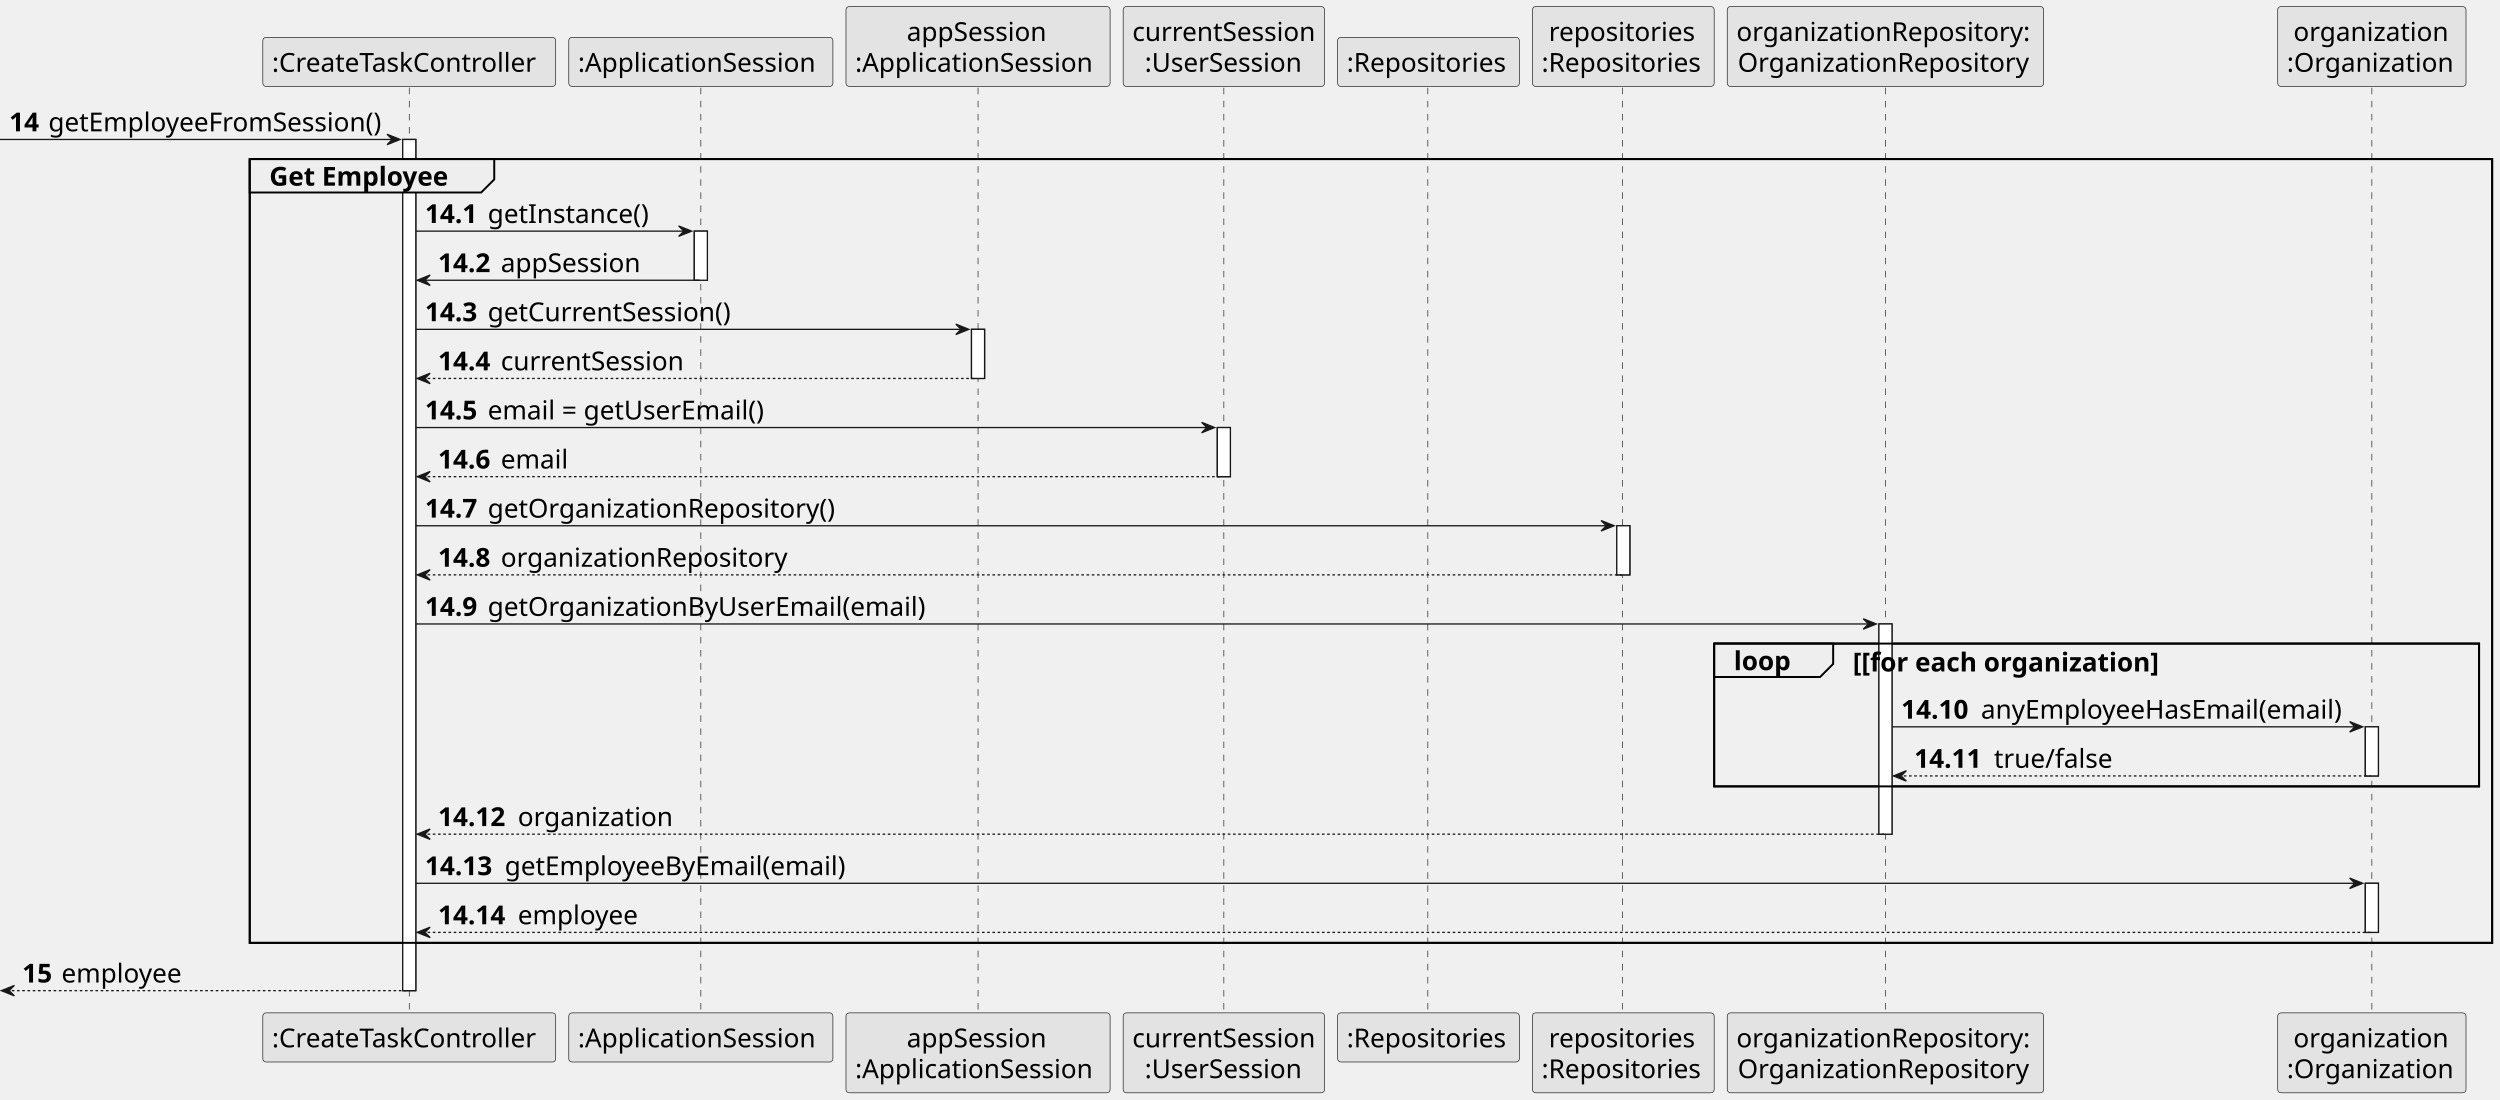
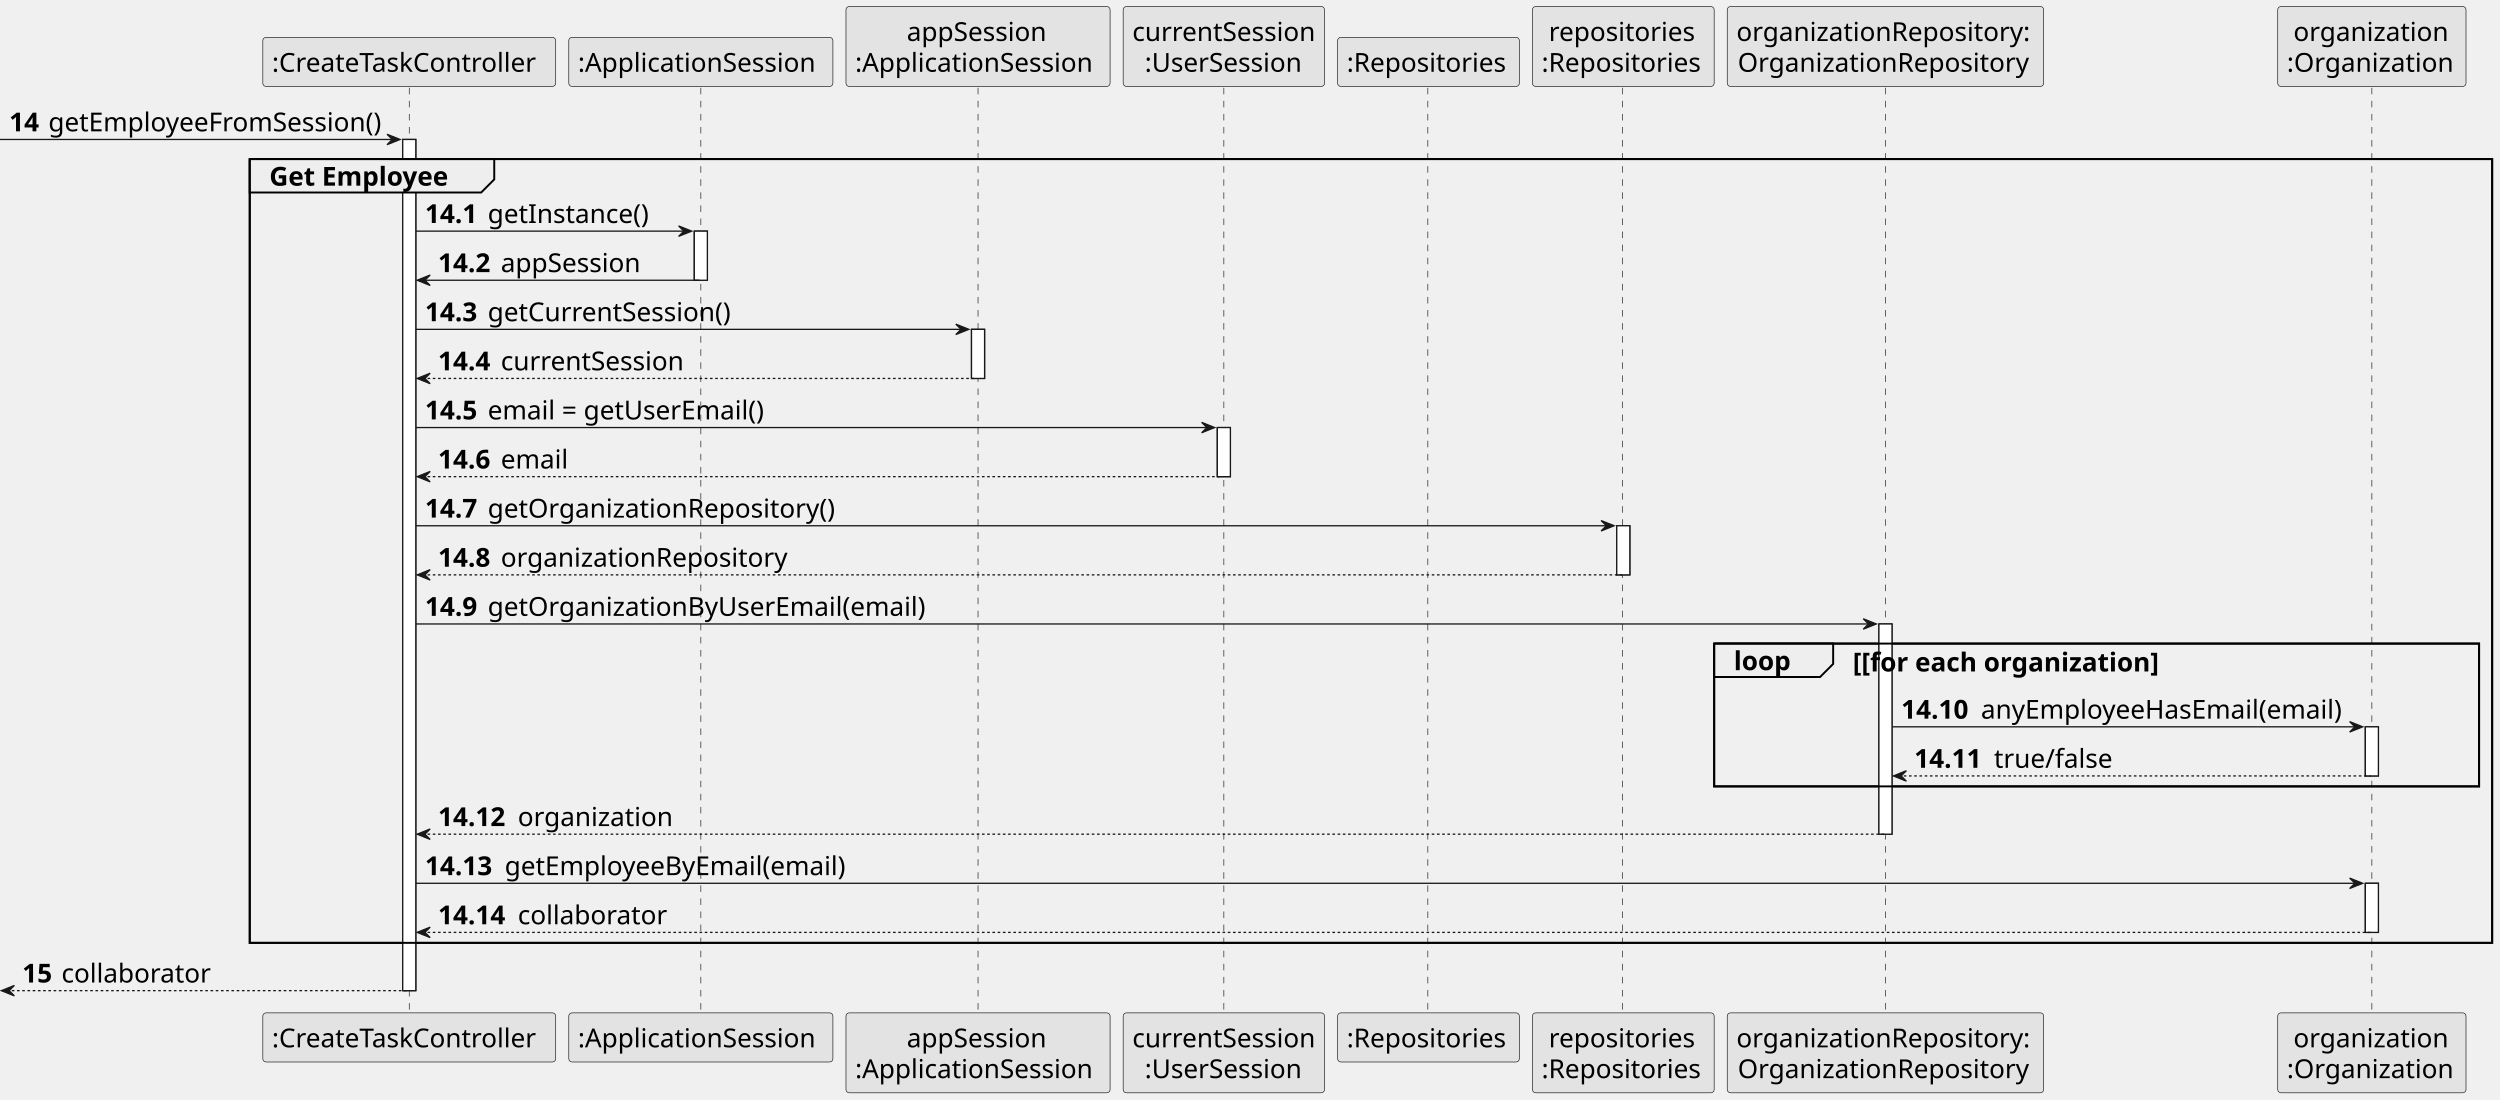
<svg xmlns="http://www.w3.org/2000/svg" contentStyleType="text/css" height="841px" preserveAspectRatio="none" style="width:1912px;height:841px;background:#FFFFFF;" version="1.1" viewBox="0 0 1912 841" width="1912px" zoomAndPan="magnify">
  <defs />
  <g>
    <rect fill="#FFFFFF" height="650.984" style="stroke:#181818;stroke-width:1.0;" width="10" x="308" y="106.664" />
    <rect fill="#FFFFFF" height="37.555" style="stroke:#181818;stroke-width:1.0;" width="10" x="531" y="176.773" />
    <rect fill="#FFFFFF" height="37.555" style="stroke:#181818;stroke-width:1.0;" width="10" x="743" y="251.883" />
    <rect fill="#FFFFFF" height="37.555" style="stroke:#181818;stroke-width:1.0;" width="10" x="931" y="326.992" />
    <rect fill="#FFFFFF" height="37.555" style="stroke:#181818;stroke-width:1.0;" width="10" x="1236.5" y="402.102" />
    <rect fill="#FFFFFF" height="160.773" style="stroke:#181818;stroke-width:1.0;" width="10" x="1437" y="477.211" />
    <rect fill="#FFFFFF" height="37.555" style="stroke:#181818;stroke-width:1.0;" width="10" x="1809" y="555.875" />
    <rect fill="#FFFFFF" height="37.555" style="stroke:#181818;stroke-width:1.0;" width="10" x="1809" y="675.539" />
    <rect fill="none" height="599.43" style="stroke:#000000;stroke-width:1.5;" width="1715" x="191" y="121.664" />
    <rect fill="none" height="109.219" style="stroke:#000000;stroke-width:1.5;" width="585" x="1311" y="492.211" />
    <line style="stroke:#181818;stroke-width:0.5;stroke-dasharray:5.0,5.0;" x1="313" x2="313" y1="67.109" y2="775.648" />
    <line style="stroke:#181818;stroke-width:0.5;stroke-dasharray:5.0,5.0;" x1="536" x2="536" y1="67.109" y2="775.648" />
    <line style="stroke:#181818;stroke-width:0.5;stroke-dasharray:5.0,5.0;" x1="748" x2="748" y1="67.109" y2="775.648" />
    <line style="stroke:#181818;stroke-width:0.5;stroke-dasharray:5.0,5.0;" x1="936" x2="936" y1="67.109" y2="775.648" />
    <line style="stroke:#181818;stroke-width:0.5;stroke-dasharray:5.0,5.0;" x1="1092" x2="1092" y1="67.109" y2="775.648" />
    <line style="stroke:#181818;stroke-width:0.5;stroke-dasharray:5.0,5.0;" x1="1241" x2="1241" y1="67.109" y2="775.648" />
    <line style="stroke:#181818;stroke-width:0.5;stroke-dasharray:5.0,5.0;" x1="1442" x2="1442" y1="67.109" y2="775.648" />
    <line style="stroke:#181818;stroke-width:0.5;stroke-dasharray:5.0,5.0;" x1="1814" x2="1814" y1="67.109" y2="775.648" />
    <rect fill="#E3E3E3" height="37.555" rx="2.5" ry="2.5" style="stroke:#181818;stroke-width:0.5;" width="224" x="201" y="28.555" />
    <text fill="#000000" font-family="sans-serif" font-size="20" lengthAdjust="spacing" textLength="210" x="208" y="54.891">:CreateTaskController</text>
    <rect fill="#E3E3E3" height="37.555" rx="2.5" ry="2.5" style="stroke:#181818;stroke-width:0.5;" width="224" x="201" y="774.648" />
    <text fill="#000000" font-family="sans-serif" font-size="20" lengthAdjust="spacing" textLength="210" x="208" y="800.984">:CreateTaskController</text>
    <rect fill="#E3E3E3" height="37.555" rx="2.5" ry="2.5" style="stroke:#181818;stroke-width:0.5;" width="202" x="435" y="28.555" />
    <text fill="#000000" font-family="sans-serif" font-size="20" lengthAdjust="spacing" textLength="188" x="442" y="54.891">:ApplicationSession</text>
    <rect fill="#E3E3E3" height="37.555" rx="2.5" ry="2.5" style="stroke:#181818;stroke-width:0.5;" width="202" x="435" y="774.648" />
    <text fill="#000000" font-family="sans-serif" font-size="20" lengthAdjust="spacing" textLength="188" x="442" y="800.984">:ApplicationSession</text>
    <rect fill="#E3E3E3" height="61.109" rx="2.5" ry="2.5" style="stroke:#181818;stroke-width:0.5;" width="202" x="647" y="5" />
    <text fill="#000000" font-family="sans-serif" font-size="20" lengthAdjust="spacing" textLength="109" x="693.5" y="31.336">appSession</text>
    <text fill="#000000" font-family="sans-serif" font-size="20" lengthAdjust="spacing" textLength="188" x="654" y="54.891">:ApplicationSession</text>
    <rect fill="#E3E3E3" height="61.109" rx="2.5" ry="2.5" style="stroke:#181818;stroke-width:0.5;" width="202" x="647" y="774.648" />
    <text fill="#000000" font-family="sans-serif" font-size="20" lengthAdjust="spacing" textLength="109" x="693.5" y="800.984">appSession</text>
    <text fill="#000000" font-family="sans-serif" font-size="20" lengthAdjust="spacing" textLength="188" x="654" y="824.539">:ApplicationSession</text>
    <rect fill="#E3E3E3" height="61.109" rx="2.5" ry="2.5" style="stroke:#181818;stroke-width:0.5;" width="154" x="859" y="5" />
    <text fill="#000000" font-family="sans-serif" font-size="20" lengthAdjust="spacing" textLength="140" x="866" y="31.336">currentSession</text>
    <text fill="#000000" font-family="sans-serif" font-size="20" lengthAdjust="spacing" textLength="121" x="875.5" y="54.891">:UserSession</text>
    <rect fill="#E3E3E3" height="61.109" rx="2.5" ry="2.5" style="stroke:#181818;stroke-width:0.5;" width="154" x="859" y="774.648" />
    <text fill="#000000" font-family="sans-serif" font-size="20" lengthAdjust="spacing" textLength="140" x="866" y="800.984">currentSession</text>
    <text fill="#000000" font-family="sans-serif" font-size="20" lengthAdjust="spacing" textLength="121" x="875.5" y="824.539">:UserSession</text>
    <rect fill="#E3E3E3" height="37.555" rx="2.5" ry="2.5" style="stroke:#181818;stroke-width:0.5;" width="139" x="1023" y="28.555" />
    <text fill="#000000" font-family="sans-serif" font-size="20" lengthAdjust="spacing" textLength="125" x="1030" y="54.891">:Repositories</text>
    <rect fill="#E3E3E3" height="37.555" rx="2.5" ry="2.5" style="stroke:#181818;stroke-width:0.5;" width="139" x="1023" y="774.648" />
    <text fill="#000000" font-family="sans-serif" font-size="20" lengthAdjust="spacing" textLength="125" x="1030" y="800.984">:Repositories</text>
    <rect fill="#E3E3E3" height="61.109" rx="2.5" ry="2.5" style="stroke:#181818;stroke-width:0.5;" width="139" x="1172" y="5" />
    <text fill="#000000" font-family="sans-serif" font-size="20" lengthAdjust="spacing" textLength="114" x="1184.5" y="31.336">repositories</text>
    <text fill="#000000" font-family="sans-serif" font-size="20" lengthAdjust="spacing" textLength="125" x="1179" y="54.891">:Repositories</text>
    <rect fill="#E3E3E3" height="61.109" rx="2.5" ry="2.5" style="stroke:#181818;stroke-width:0.5;" width="139" x="1172" y="774.648" />
    <text fill="#000000" font-family="sans-serif" font-size="20" lengthAdjust="spacing" textLength="114" x="1184.5" y="800.984">repositories</text>
    <text fill="#000000" font-family="sans-serif" font-size="20" lengthAdjust="spacing" textLength="125" x="1179" y="824.539">:Repositories</text>
    <rect fill="#E3E3E3" height="61.109" rx="2.5" ry="2.5" style="stroke:#181818;stroke-width:0.5;" width="242" x="1321" y="5" />
    <text fill="#000000" font-family="sans-serif" font-size="20" lengthAdjust="spacing" textLength="228" x="1328" y="31.336">organizationRepository:</text>
    <text fill="#000000" font-family="sans-serif" font-size="20" lengthAdjust="spacing" textLength="226" x="1329" y="54.891">OrganizationRepository</text>
    <rect fill="#E3E3E3" height="61.109" rx="2.5" ry="2.5" style="stroke:#181818;stroke-width:0.5;" width="242" x="1321" y="774.648" />
    <text fill="#000000" font-family="sans-serif" font-size="20" lengthAdjust="spacing" textLength="228" x="1328" y="800.984">organizationRepository:</text>
    <text fill="#000000" font-family="sans-serif" font-size="20" lengthAdjust="spacing" textLength="226" x="1329" y="824.539">OrganizationRepository</text>
    <rect fill="#E3E3E3" height="61.109" rx="2.5" ry="2.5" style="stroke:#181818;stroke-width:0.5;" width="144" x="1742" y="5" />
    <text fill="#000000" font-family="sans-serif" font-size="20" lengthAdjust="spacing" textLength="120" x="1754" y="31.336">organization</text>
    <text fill="#000000" font-family="sans-serif" font-size="20" lengthAdjust="spacing" textLength="130" x="1749" y="54.891">:Organization</text>
    <rect fill="#E3E3E3" height="61.109" rx="2.5" ry="2.5" style="stroke:#181818;stroke-width:0.5;" width="144" x="1742" y="774.648" />
    <text fill="#000000" font-family="sans-serif" font-size="20" lengthAdjust="spacing" textLength="120" x="1754" y="800.984">organization</text>
    <text fill="#000000" font-family="sans-serif" font-size="20" lengthAdjust="spacing" textLength="130" x="1749" y="824.539">:Organization</text>
    <rect fill="#FFFFFF" height="650.984" style="stroke:#181818;stroke-width:1.0;" width="10" x="308" y="106.664" />
    <rect fill="#FFFFFF" height="37.555" style="stroke:#181818;stroke-width:1.0;" width="10" x="531" y="176.773" />
    <rect fill="#FFFFFF" height="37.555" style="stroke:#181818;stroke-width:1.0;" width="10" x="743" y="251.883" />
    <rect fill="#FFFFFF" height="37.555" style="stroke:#181818;stroke-width:1.0;" width="10" x="931" y="326.992" />
    <rect fill="#FFFFFF" height="37.555" style="stroke:#181818;stroke-width:1.0;" width="10" x="1236.5" y="402.102" />
    <rect fill="#FFFFFF" height="160.773" style="stroke:#181818;stroke-width:1.0;" width="10" x="1437" y="477.211" />
    <rect fill="#FFFFFF" height="37.555" style="stroke:#181818;stroke-width:1.0;" width="10" x="1809" y="555.875" />
    <rect fill="#FFFFFF" height="37.555" style="stroke:#181818;stroke-width:1.0;" width="10" x="1809" y="675.539" />
    <polygon fill="#181818" points="296,102.664,306,106.664,296,110.664,300,106.664" style="stroke:#181818;stroke-width:1.0;" />
    <line style="stroke:#181818;stroke-width:1.0;" x1="0" x2="302" y1="106.664" y2="106.664" />
    <text fill="#000000" font-family="sans-serif" font-size="20" font-weight="bold" lengthAdjust="spacing" textLength="26" x="7" y="100.445">14</text>
    <text fill="#000000" font-family="sans-serif" font-size="20" lengthAdjust="spacing" textLength="259" x="37" y="100.445">getEmployeeFromSession()</text>
    <path d="M191,121.664 L378,121.664 L378,137.219 L368,147.219 L191,147.219 L191,121.664 " fill="#EEEEEE" style="stroke:#000000;stroke-width:1.5;" />
    <rect fill="none" height="599.43" style="stroke:#000000;stroke-width:1.5;" width="1715" x="191" y="121.664" />
    <text fill="#000000" font-family="sans-serif" font-size="20" font-weight="bold" lengthAdjust="spacing" textLength="142" x="206" y="142">Get Employee</text>
    <polygon fill="#181818" points="519,172.773,529,176.773,519,180.773,523,176.773" style="stroke:#181818;stroke-width:1.0;" />
    <line style="stroke:#181818;stroke-width:1.0;" x1="318" x2="525" y1="176.773" y2="176.773" />
    <text fill="#000000" font-family="sans-serif" font-size="20" font-weight="bold" lengthAdjust="spacing" textLength="44" x="325" y="170.555">14.1</text>
    <text fill="#000000" font-family="sans-serif" font-size="20" lengthAdjust="spacing" textLength="123" x="373" y="170.555">getInstance()</text>
    <polygon fill="#181818" points="329,210.328,319,214.328,329,218.328,325,214.328" style="stroke:#181818;stroke-width:1.0;" />
    <line style="stroke:#181818;stroke-width:1.0;" x1="323" x2="535" y1="214.328" y2="214.328" />
    <text fill="#000000" font-family="sans-serif" font-size="20" font-weight="bold" lengthAdjust="spacing" textLength="44" x="335" y="208.109">14.2</text>
    <text fill="#000000" font-family="sans-serif" font-size="20" lengthAdjust="spacing" textLength="109" x="383" y="208.109">appSession</text>
    <polygon fill="#181818" points="731,247.883,741,251.883,731,255.883,735,251.883" style="stroke:#181818;stroke-width:1.0;" />
    <line style="stroke:#181818;stroke-width:1.0;" x1="318" x2="737" y1="251.883" y2="251.883" />
    <text fill="#000000" font-family="sans-serif" font-size="20" font-weight="bold" lengthAdjust="spacing" textLength="44" x="325" y="245.664">14.3</text>
    <text fill="#000000" font-family="sans-serif" font-size="20" lengthAdjust="spacing" textLength="188" x="373" y="245.664">getCurrentSession()</text>
    <polygon fill="#181818" points="329,285.438,319,289.438,329,293.438,325,289.438" style="stroke:#181818;stroke-width:1.0;" />
    <line style="stroke:#181818;stroke-width:1.0;stroke-dasharray:2.0,2.0;" x1="323" x2="747" y1="289.438" y2="289.438" />
    <text fill="#000000" font-family="sans-serif" font-size="20" font-weight="bold" lengthAdjust="spacing" textLength="44" x="335" y="283.219">14.4</text>
    <text fill="#000000" font-family="sans-serif" font-size="20" lengthAdjust="spacing" textLength="140" x="383" y="283.219">currentSession</text>
    <polygon fill="#181818" points="919,322.992,929,326.992,919,330.992,923,326.992" style="stroke:#181818;stroke-width:1.0;" />
    <line style="stroke:#181818;stroke-width:1.0;" x1="318" x2="925" y1="326.992" y2="326.992" />
    <text fill="#000000" font-family="sans-serif" font-size="20" font-weight="bold" lengthAdjust="spacing" textLength="44" x="325" y="320.773">14.5</text>
    <text fill="#000000" font-family="sans-serif" font-size="20" lengthAdjust="spacing" textLength="221" x="373" y="320.773">email = getUserEmail()</text>
    <polygon fill="#181818" points="329,360.547,319,364.547,329,368.547,325,364.547" style="stroke:#181818;stroke-width:1.0;" />
    <line style="stroke:#181818;stroke-width:1.0;stroke-dasharray:2.0,2.0;" x1="323" x2="935" y1="364.547" y2="364.547" />
    <text fill="#000000" font-family="sans-serif" font-size="20" font-weight="bold" lengthAdjust="spacing" textLength="44" x="335" y="358.328">14.6</text>
    <text fill="#000000" font-family="sans-serif" font-size="20" lengthAdjust="spacing" textLength="53" x="383" y="358.328">email</text>
    <polygon fill="#181818" points="1224.5,398.102,1234.5,402.102,1224.5,406.102,1228.5,402.102" style="stroke:#181818;stroke-width:1.0;" />
    <line style="stroke:#181818;stroke-width:1.0;" x1="318" x2="1230.5" y1="402.102" y2="402.102" />
    <text fill="#000000" font-family="sans-serif" font-size="20" font-weight="bold" lengthAdjust="spacing" textLength="44" x="325" y="395.883">14.7</text>
    <text fill="#000000" font-family="sans-serif" font-size="20" lengthAdjust="spacing" textLength="270" x="373" y="395.883">getOrganizationRepository()</text>
    <polygon fill="#181818" points="329,435.656,319,439.656,329,443.656,325,439.656" style="stroke:#181818;stroke-width:1.0;" />
    <line style="stroke:#181818;stroke-width:1.0;stroke-dasharray:2.0,2.0;" x1="323" x2="1240.5" y1="439.656" y2="439.656" />
    <text fill="#000000" font-family="sans-serif" font-size="20" font-weight="bold" lengthAdjust="spacing" textLength="44" x="335" y="433.438">14.8</text>
    <text fill="#000000" font-family="sans-serif" font-size="20" lengthAdjust="spacing" textLength="222" x="383" y="433.438">organizationRepository</text>
    <polygon fill="#181818" points="1425,473.211,1435,477.211,1425,481.211,1429,477.211" style="stroke:#181818;stroke-width:1.0;" />
    <line style="stroke:#181818;stroke-width:1.0;" x1="318" x2="1431" y1="477.211" y2="477.211" />
    <text fill="#000000" font-family="sans-serif" font-size="20" font-weight="bold" lengthAdjust="spacing" textLength="44" x="325" y="470.992">14.9</text>
    <text fill="#000000" font-family="sans-serif" font-size="20" lengthAdjust="spacing" textLength="339" x="373" y="470.992">getOrganizationByUserEmail(email)</text>
    <path d="M1311,492.211 L1402,492.211 L1402,507.766 L1392,517.766 L1311,517.766 L1311,492.211 " fill="#EEEEEE" style="stroke:#000000;stroke-width:1.5;" />
    <rect fill="none" height="109.219" style="stroke:#000000;stroke-width:1.5;" width="585" x="1311" y="492.211" />
    <text fill="#000000" font-family="sans-serif" font-size="20" font-weight="bold" lengthAdjust="spacing" textLength="46" x="1326" y="512.547">loop</text>
    <text fill="#000000" font-family="sans-serif" font-size="20" font-weight="bold" lengthAdjust="spacing" textLength="245" x="1417" y="513.547">[[for each organization]</text>
    <polygon fill="#181818" points="1797,551.875,1807,555.875,1797,559.875,1801,555.875" style="stroke:#181818;stroke-width:1.0;" />
    <line style="stroke:#181818;stroke-width:1.0;" x1="1447" x2="1803" y1="555.875" y2="555.875" />
    <text fill="#000000" font-family="sans-serif" font-size="20" font-weight="bold" lengthAdjust="spacing" textLength="57" x="1454" y="549.656">14.10</text>
    <text fill="#000000" font-family="sans-serif" font-size="20" lengthAdjust="spacing" textLength="282" x="1515" y="549.656">anyEmployeeHasEmail(email)</text>
    <polygon fill="#181818" points="1458,589.43,1448,593.43,1458,597.43,1454,593.43" style="stroke:#181818;stroke-width:1.0;" />
    <line style="stroke:#181818;stroke-width:1.0;stroke-dasharray:2.0,2.0;" x1="1452" x2="1813" y1="593.43" y2="593.43" />
    <text fill="#000000" font-family="sans-serif" font-size="20" font-weight="bold" lengthAdjust="spacing" textLength="57" x="1464" y="587.211">14.11</text>
    <text fill="#000000" font-family="sans-serif" font-size="20" lengthAdjust="spacing" textLength="93" x="1525" y="587.211">true/false</text>
    <polygon fill="#181818" points="329,633.984,319,637.984,329,641.984,325,637.984" style="stroke:#181818;stroke-width:1.0;" />
    <line style="stroke:#181818;stroke-width:1.0;stroke-dasharray:2.0,2.0;" x1="323" x2="1441" y1="637.984" y2="637.984" />
    <text fill="#000000" font-family="sans-serif" font-size="20" font-weight="bold" lengthAdjust="spacing" textLength="57" x="335" y="631.766">14.12</text>
    <text fill="#000000" font-family="sans-serif" font-size="20" lengthAdjust="spacing" textLength="120" x="396" y="631.766">organization</text>
    <polygon fill="#181818" points="1797,671.539,1807,675.539,1797,679.539,1801,675.539" style="stroke:#181818;stroke-width:1.0;" />
    <line style="stroke:#181818;stroke-width:1.0;" x1="318" x2="1803" y1="675.539" y2="675.539" />
    <text fill="#000000" font-family="sans-serif" font-size="20" font-weight="bold" lengthAdjust="spacing" textLength="57" x="325" y="669.32">14.13</text>
    <text fill="#000000" font-family="sans-serif" font-size="20" lengthAdjust="spacing" textLength="265" x="386" y="669.32">getEmployeeByEmail(email)</text>
    <polygon fill="#181818" points="329,709.094,319,713.094,329,717.094,325,713.094" style="stroke:#181818;stroke-width:1.0;" />
    <line style="stroke:#181818;stroke-width:1.0;stroke-dasharray:2.0,2.0;" x1="323" x2="1813" y1="713.094" y2="713.094" />
    <text fill="#000000" font-family="sans-serif" font-size="20" font-weight="bold" lengthAdjust="spacing" textLength="57" x="335" y="706.875">14.14</text>
-     <text fill="#000000" font-family="sans-serif" font-size="20" lengthAdjust="spacing" textLength="93" x="396" y="706.875">employee</text>
+     <text fill="#000000" font-family="sans-serif" font-size="20" lengthAdjust="spacing" textLength="93" x="396" y="706.875">collaborator</text>
    <polygon fill="#181818" points="11,753.648,1,757.648,11,761.648,7,757.648" style="stroke:#181818;stroke-width:1.0;" />
    <line style="stroke:#181818;stroke-width:1.0;stroke-dasharray:2.0,2.0;" x1="5" x2="312" y1="757.648" y2="757.648" />
    <text fill="#000000" font-family="sans-serif" font-size="20" font-weight="bold" lengthAdjust="spacing" textLength="26" x="17" y="751.43">15</text>
-     <text fill="#000000" font-family="sans-serif" font-size="20" lengthAdjust="spacing" textLength="93" x="47" y="751.43">employee</text>
+     <text fill="#000000" font-family="sans-serif" font-size="20" lengthAdjust="spacing" textLength="93" x="47" y="751.43">collaborator</text>
  </g>
</svg>
